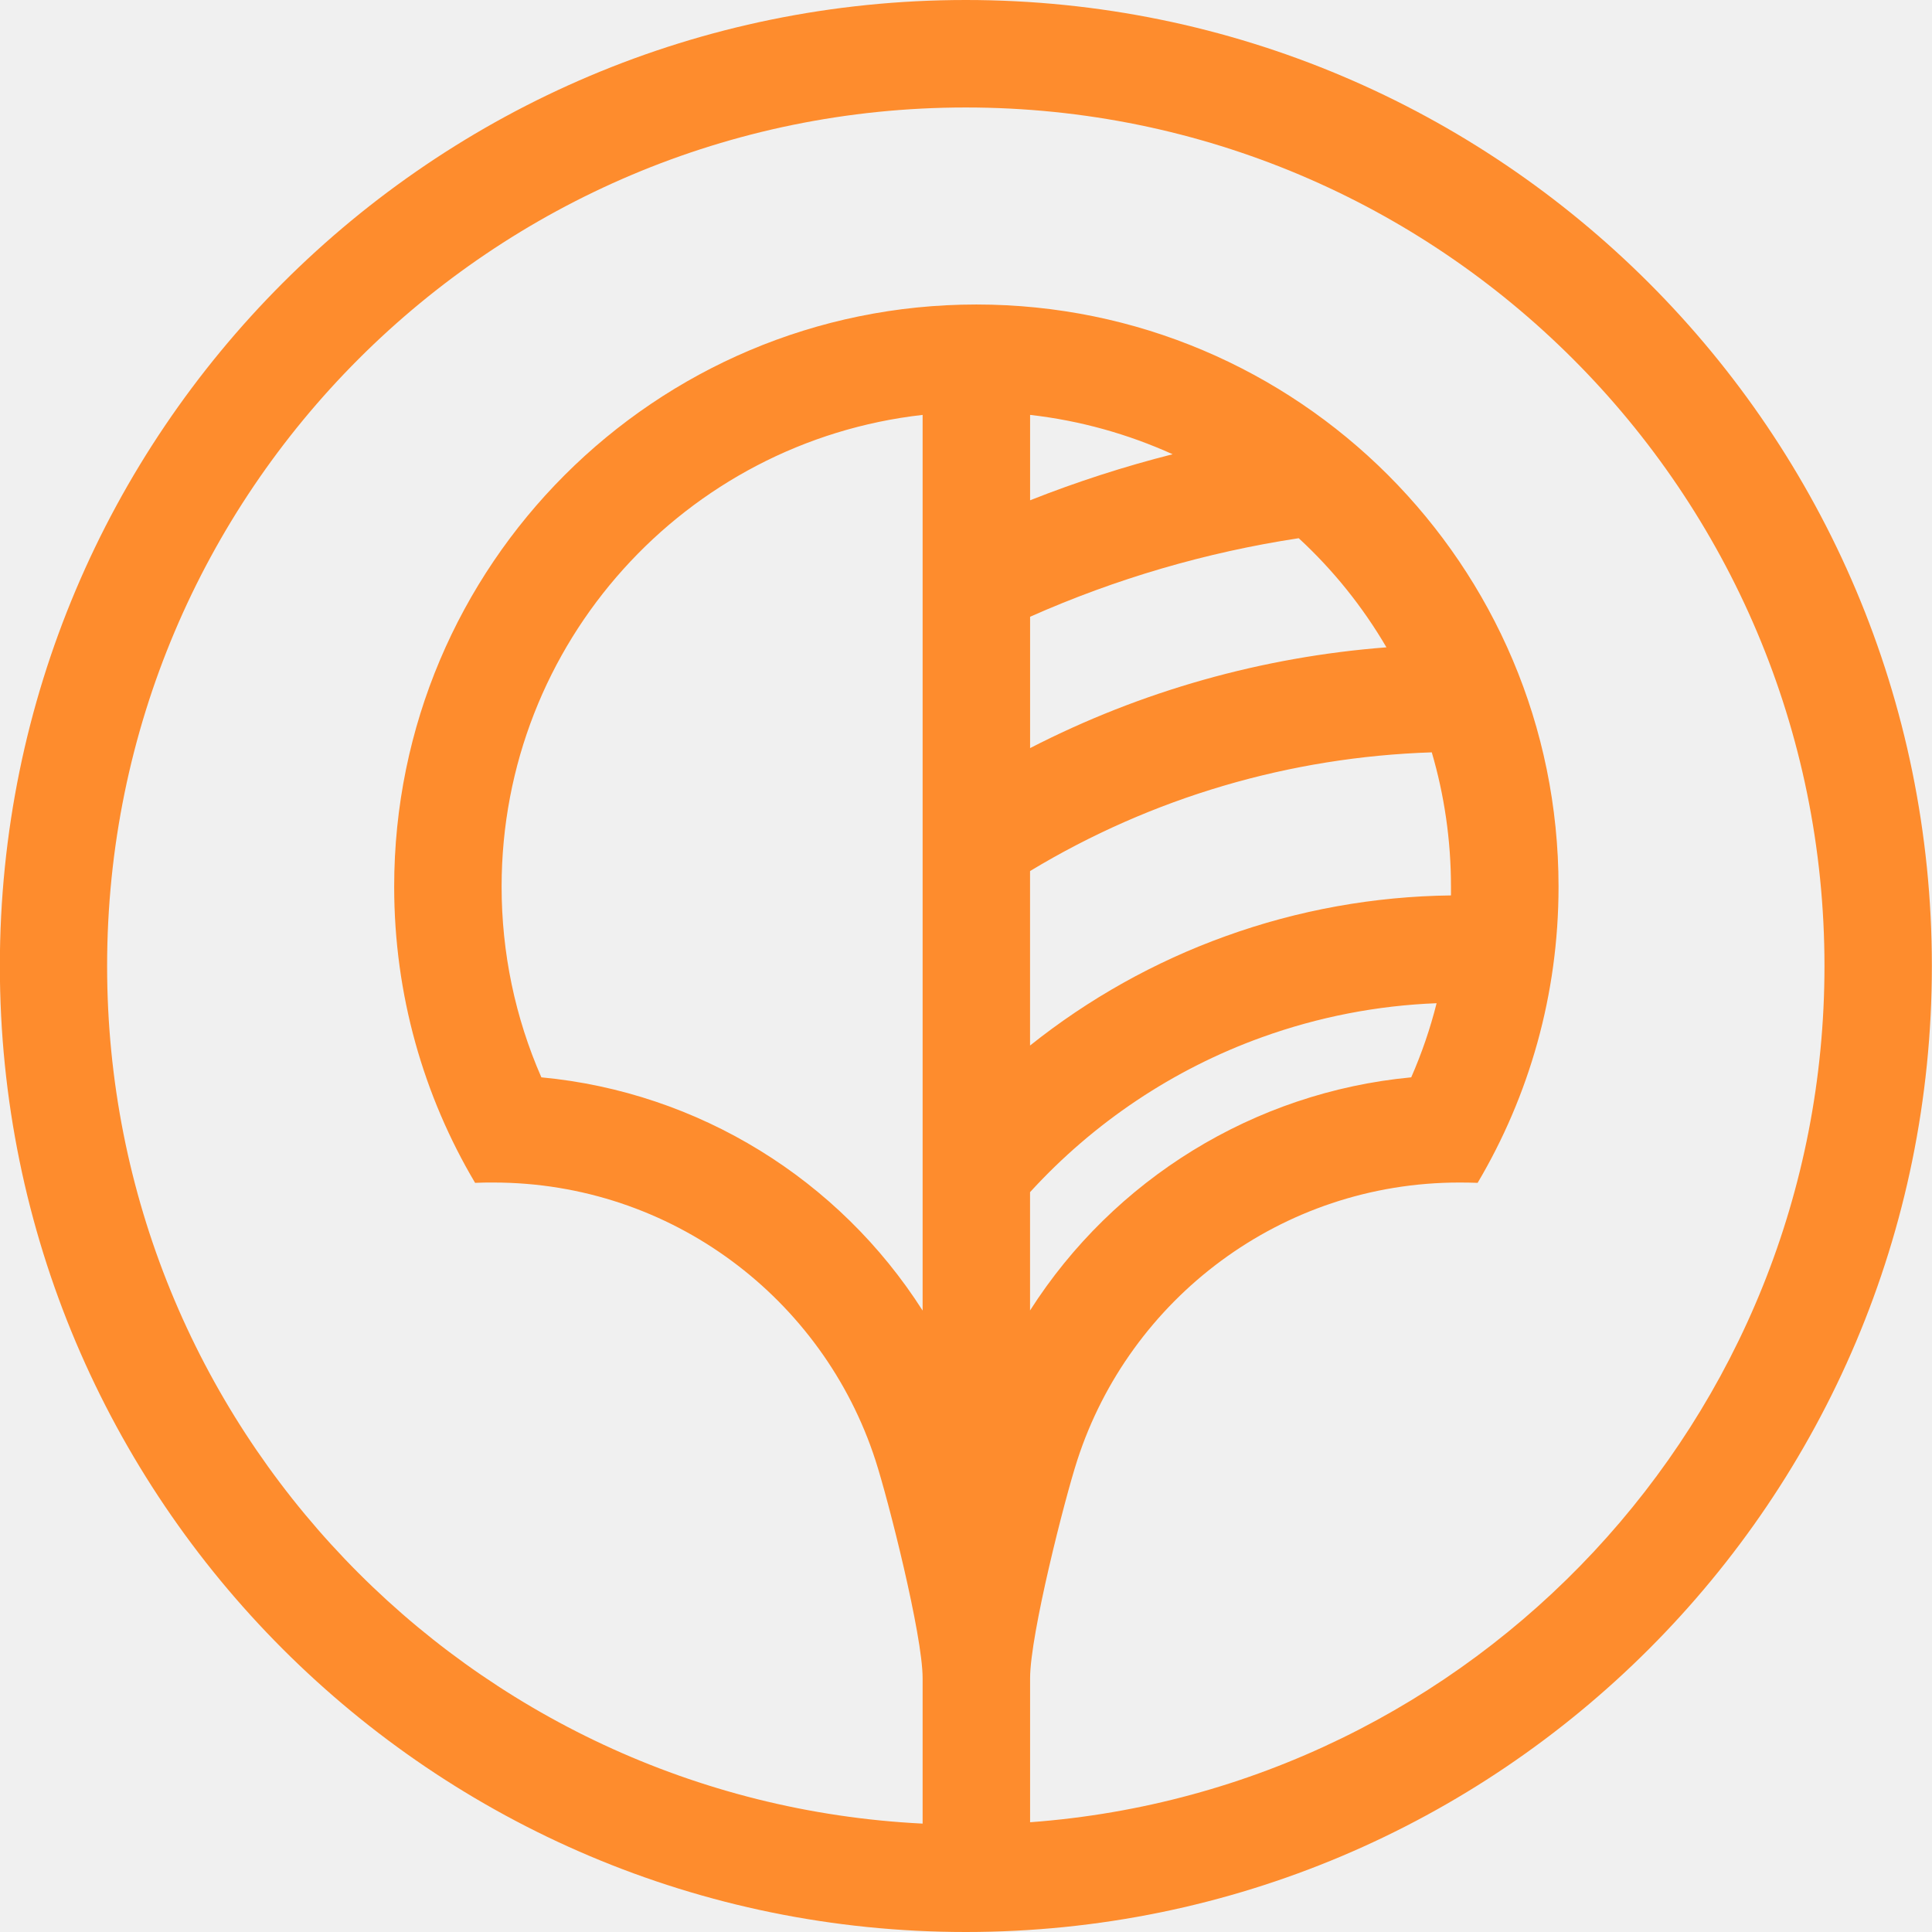
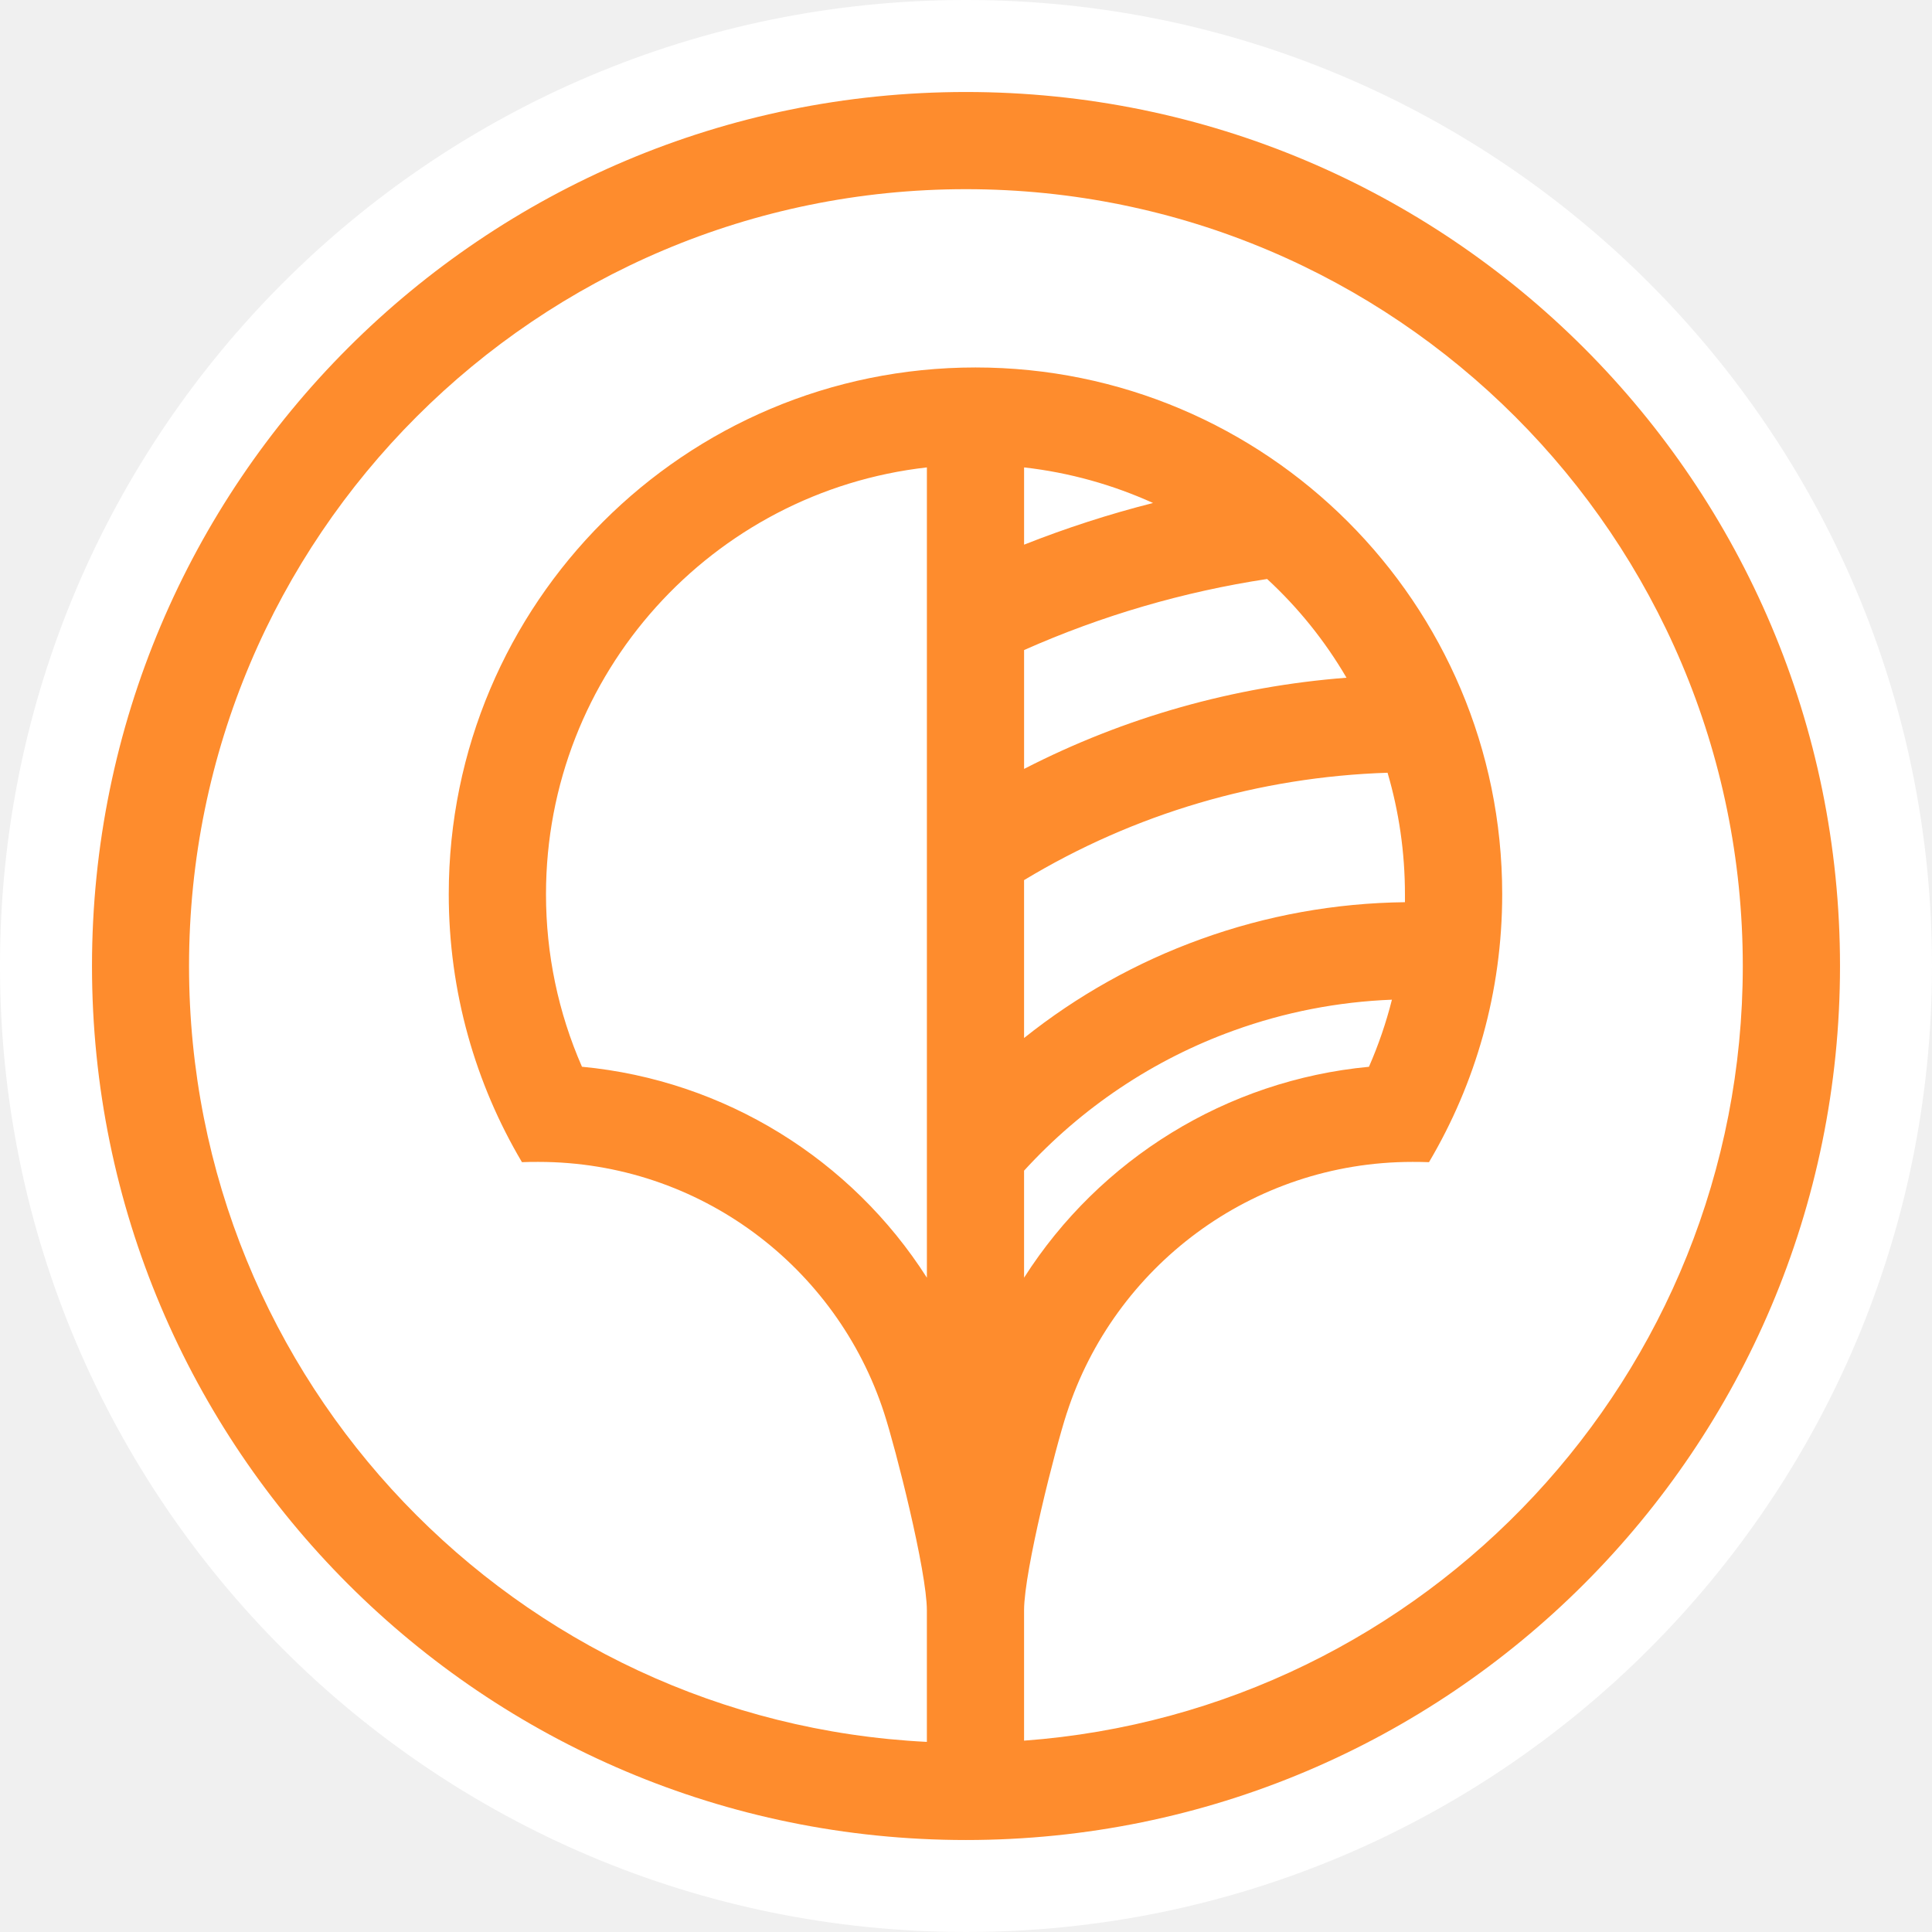
- <svg xmlns="http://www.w3.org/2000/svg" width="42.333mm" height="42.333mm" version="1.1" viewBox="0 0 42.333 42.333">
-   <g transform="translate(-133.88 -55.827)">
-     <path class="fil2" d="m176.21 76.994c0 11.689-9.477 21.166-21.168 21.166-11.689 0-21.165-9.477-21.165-21.166 0-11.691 9.476-21.167 21.165-21.167 11.691 0 21.168 9.477 21.168 21.167zm-18.724 10.825c1.144-3.529 4.46-6.081 8.372-6.081 0.134 0 0.266 0.002 0.399 0.007 1.126-1.901 1.773-4.121 1.773-6.49 0-7.045-5.713-12.756-12.756-12.756-7.044 0-12.757 5.712-12.757 12.756 0 2.369 0.646 4.589 1.773 6.49 0.133-0.007 0.266-0.007 0.399-0.007 3.911 0 7.228 2.552 8.372 6.081 0.279 0.857 1.035 3.832 1.035 4.78v3.186c-9.95-0.494-17.869-8.716-17.869-18.79 0-10.39 8.424-18.813 18.815-18.813 10.39 0 18.815 8.423 18.815 18.813 0 9.917-7.674 18.043-17.406 18.76v-3.164c4e-3 -0.958 0.757-3.919 1.035-4.772zm-1.035-21.03c1.018-0.403 2.063-0.741 3.123-1.009-0.971-0.439-2.021-0.737-3.123-0.862zm5.886 0.831c-2.028 0.308-4.007 0.887-5.886 1.721v2.878c2.436-1.253 5.085-1.998 7.808-2.208-0.521-0.891-1.168-1.695-1.922-2.391zm2.917 4.692c-3.105 0.101-6.127 0.984-8.804 2.601v3.823c1.282-1.023 2.728-1.835 4.283-2.395 1.591-0.575 3.259-0.874 4.94-0.894v-0.193c0-1.022-0.147-2.011-0.421-2.943zm0.105 5.497c-1.302 0.05-2.593 0.3-3.829 0.746-1.946 0.701-3.686 1.868-5.08 3.394v2.592c1.829-2.867 4.901-4.782 8.352-5.108 0.231-0.527 0.417-1.07 0.556-1.624zm-11.263 6.733v-19.624c-5.192 0.586-9.225 4.988-9.225 10.337 0 1.447 0.296 2.865 0.871 4.178 3.452 0.325 6.525 2.241 8.353 5.109z" style="clip-rule:evenodd;fill-rule:evenodd;fill:#fe8c2d;image-rendering:optimizeQuality;shape-rendering:geometricPrecision;stroke-width:0" />
+ <svg xmlns="http://www.w3.org/2000/svg" width="47.625mm" height="47.625mm" viewBox="0 0 47.625 47.625" version="1.1" id="svg1">
+   <defs id="defs1" />
+   <g id="layer1" transform="translate(-145.7854,-20.10826)">
+     <g id="g1" transform="matrix(0.47625,0,0,0.47625,76.35509,10.5317)" style="stroke-width:2.1">
+       <path d="m 195.785,120.108 c 27.614,0 50,-22.386 50,-50 0,-27.614 -22.386,-50 -50,-50 -27.614,0 -50,22.386 -50,50 0,27.614 22.386,50 50,50 z" fill="#0098ea" id="path183135-3-3-1" style="fill:#ffffff;fill-opacity:1;stroke-width:7.36" />
+       <path class="fil2" d="m 241.024,70.11 c 0,24.982 -20.255,45.237 -45.241,45.237 -24.983,0 -45.236,-20.255 -45.236,-45.237 0,-24.986 20.253,-45.24 45.236,-45.24 24.986,0 45.241,20.255 45.241,45.24 z M 201.005,93.245 c 2.444,-7.543 9.533,-12.997 17.892,-12.997 0.286,0 0.569,0.004 0.853,0.014 2.406,-4.064 3.789,-8.808 3.789,-13.871 0,-15.056 -12.209,-27.263 -27.262,-27.263 -15.054,0 -27.264,12.207 -27.264,27.263 0,5.063 1.382,9.807 3.789,13.871 0.284,-0.014 0.567,-0.014 0.853,-0.014 8.359,0 15.448,5.455 17.892,12.997 0.597,1.831 2.213,8.19 2.213,10.215 v 0 6.808 c -21.266,-1.055 -38.19,-18.628 -38.19,-40.159 0,-22.206 18.003,-40.209 40.211,-40.209 22.206,0 40.211,18.003 40.211,40.209 0,21.195 -16.401,38.562 -37.201,40.095 v -6.762 c 0.009,-2.047 1.617,-8.376 2.213,-10.199 z m -2.213,-44.945 c 2.176,-0.861 4.409,-1.584 6.675,-2.157 -2.075,-0.939 -4.32,-1.575 -6.675,-1.842 z m 12.58,1.777 c -4.334,0.658 -8.565,1.895 -12.58,3.678 v 6.152 c 5.206,-2.678 10.868,-4.271 16.688,-4.72 -1.113,-1.905 -2.496,-3.622 -4.108,-5.11 z m 6.235,10.028 c -6.636,0.215 -13.096,2.103 -18.816,5.558 v 8.172 c 2.739,-2.187 5.829,-3.921 9.155,-5.119 3.4,-1.23 6.966,-1.868 10.559,-1.91 0,-0.137 0,-0.275 0,-0.412 0,-2.185 -0.315,-4.297 -0.9,-6.289 z m 0.224,11.747 c -2.782,0.108 -5.542,0.64 -8.183,1.595 -4.16,1.499 -7.879,3.993 -10.857,7.254 v 5.54 c 3.908,-6.128 10.475,-10.221 17.851,-10.916 0.493,-1.126 0.89,-2.287 1.189,-3.472 z M 193.761,86.242 V 44.301 c -11.097,1.252 -19.715,10.66 -19.715,22.092 0,3.094 0.632,6.122 1.862,8.93 7.378,0.696 13.945,4.789 17.853,10.918 z" id="path12713-7-5-7-2" style="clip-rule:evenodd;fill:#fe8c2d;fill-opacity:1;fill-rule:evenodd;stroke-width:0.001;image-rendering:optimizeQuality;shape-rendering:geometricPrecision;text-rendering:geometricPrecision" />
+     </g>
  </g>
</svg>
